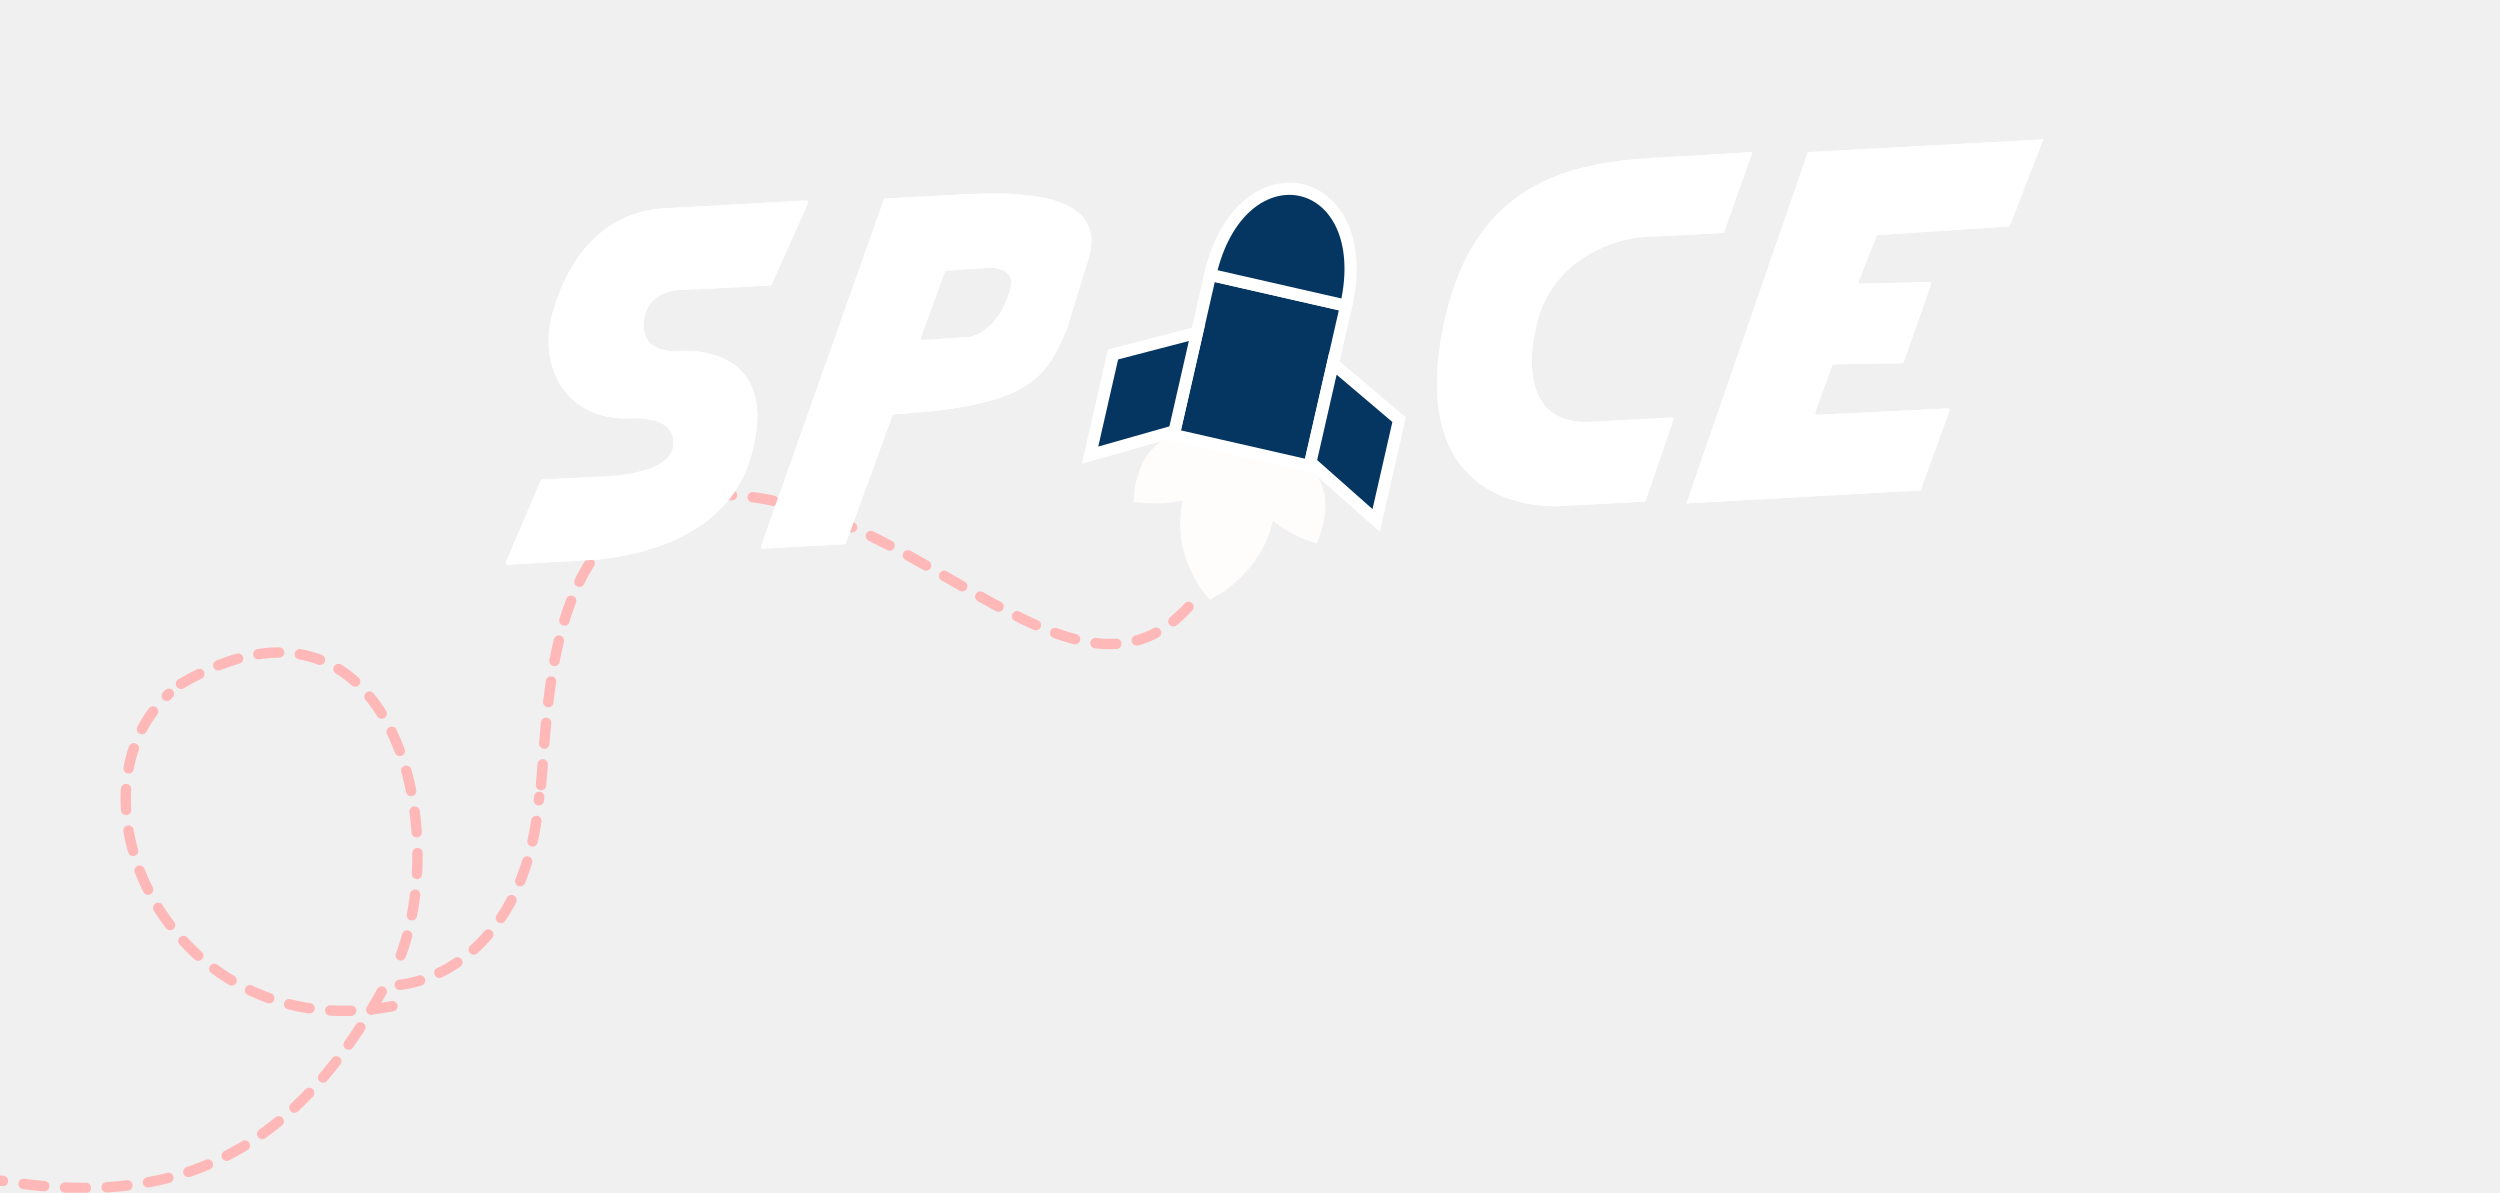
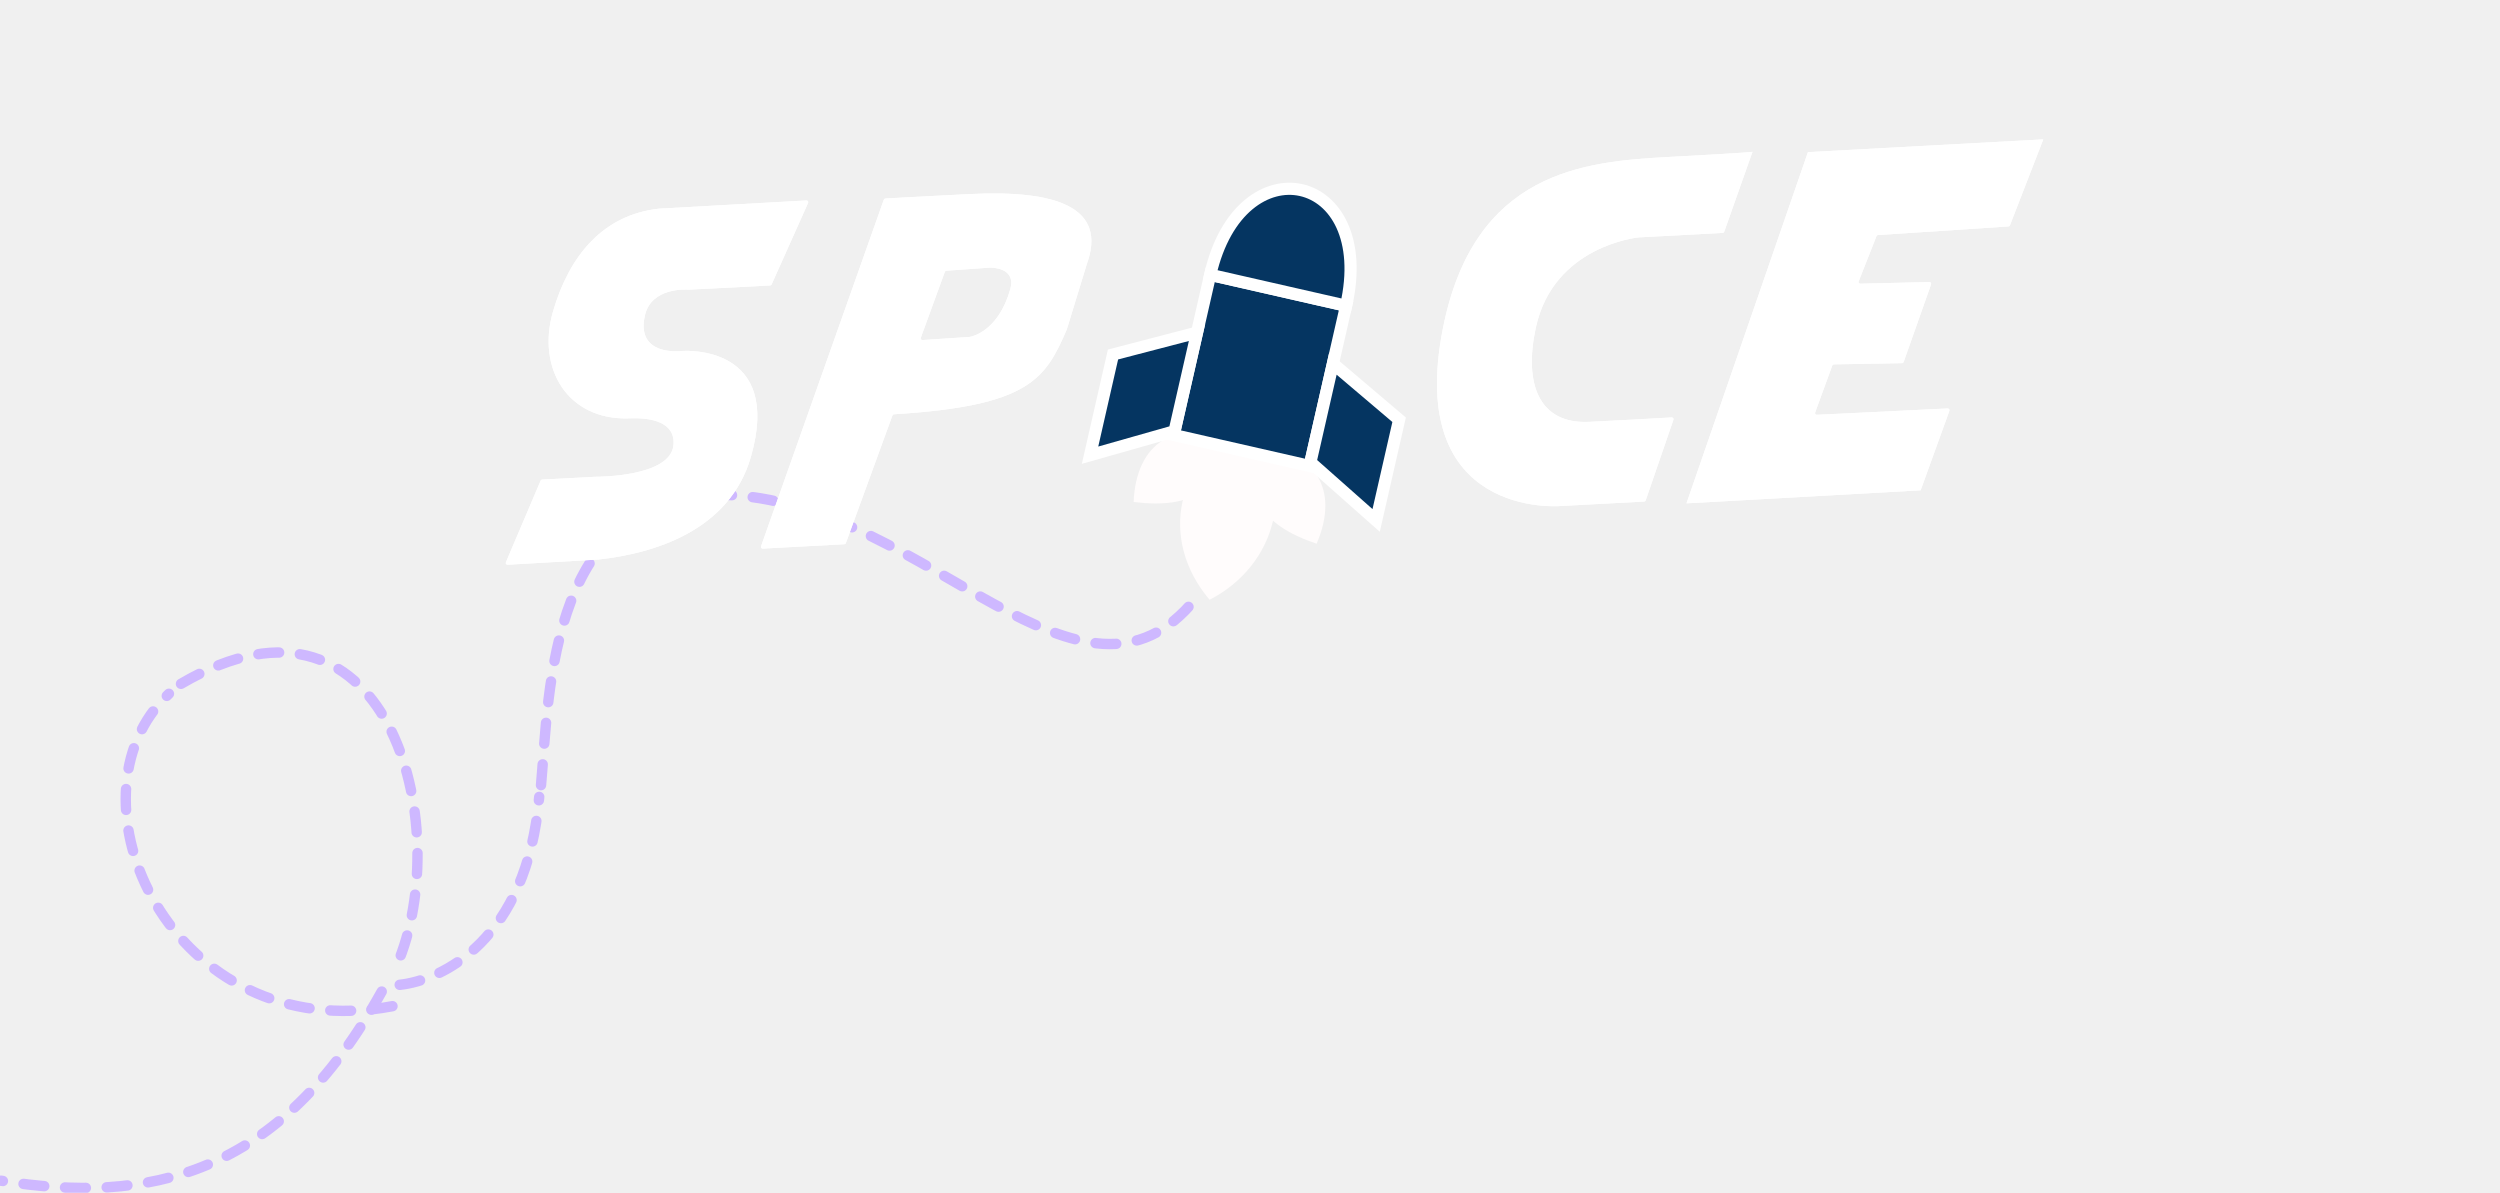
<svg xmlns="http://www.w3.org/2000/svg" width="1440" height="687" viewBox="0 0 1440 687" fill="none">
  <g clip-path="url(#clip0_2895_1404)">
-     <path d="M226.065 579.562C98.57 603.802 33.354 458.832 97.3 399.62" stroke="#FFB8B8" stroke-width="6" stroke-linecap="round" stroke-dasharray="12 12" />
-     <path d="M104.258 393.881C226.798 322.083 263.856 482.594 226.701 560.091" stroke="#FFB8B8" stroke-width="6" stroke-linecap="round" stroke-dasharray="12 12" />
-     <path d="M230.233 567.252C254.119 564.734 303.605 541.86 310.587 459.011" stroke="#FFB8B8" stroke-width="6" stroke-linecap="round" stroke-dasharray="12 12" />
-     <path d="M219.873 571.14C160.736 677.933 85.1 693.764 0.539 680.08" stroke="#FFB8B8" stroke-width="6" stroke-linecap="round" stroke-dasharray="12 12" />
-     <path d="M311.63 452.237C316.455 398.908 315.841 278.715 422.466 285.257C534.138 292.108 623.156 426.448 688.806 344.646" stroke="#FFB8B8" stroke-width="6" stroke-linecap="round" stroke-dasharray="12 12" />
+     <path d="M226.065 579.562C98.57 603.802 33.354 458.832 97.3 399.62" stroke="#CEB8FF" stroke-width="6" stroke-linecap="round" stroke-dasharray="12 12" />
+     <path d="M104.258 393.881C226.798 322.083 263.856 482.594 226.701 560.091" stroke="#CEB8FF" stroke-width="6" stroke-linecap="round" stroke-dasharray="12 12" />
+     <path d="M230.233 567.252C254.119 564.734 303.605 541.86 310.587 459.011" stroke="#CEB8FF" stroke-width="6" stroke-linecap="round" stroke-dasharray="12 12" />
+     <path d="M219.873 571.14C160.736 677.933 85.1 693.764 0.539 680.08" stroke="#CEB8FF" stroke-width="6" stroke-linecap="round" stroke-dasharray="12 12" />
+     <path d="M311.63 452.237C316.455 398.908 315.841 278.715 422.466 285.257C534.138 292.108 623.156 426.448 688.806 344.646" stroke="#CEB8FF" stroke-width="6" stroke-linecap="round" stroke-dasharray="12 12" />
    <path d="M961.787 240.505C962.778 240.448 963.273 240.419 963.573 240.661C963.701 240.763 963.802 240.896 963.866 241.047C964.017 241.401 963.854 241.875 963.528 242.823L948.077 287.732C947.919 288.193 947.839 288.424 947.681 288.585C947.612 288.656 947.532 288.716 947.445 288.763C947.247 288.871 947.003 288.884 946.516 288.911L898.587 291.487C898.576 291.488 898.57 291.488 898.565 291.488C898.563 291.489 898.561 291.489 898.558 291.489C898.553 291.489 898.563 291.488 898.559 291.489C898.002 291.534 809.767 298.548 831.007 189.705C848.83 98.376 912.7 93.012 961.308 90.412C1008.07 87.912 1009.4 87.463 1009.43 87.433L993.317 133.002C993.156 133.457 993.075 133.685 992.917 133.844C992.848 133.914 992.769 133.973 992.682 134.02C992.485 134.127 992.244 134.14 991.761 134.166L943.831 136.742C943.816 136.743 943.809 136.743 943.801 136.744C943.797 136.744 943.793 136.745 943.79 136.745C943.782 136.745 943.79 136.745 943.787 136.745C943.035 136.819 894.912 141.717 884.674 188.546C877.529 221.232 886.518 244.334 915.245 242.996C930.739 242.275 954.059 240.949 961.787 240.505Z" fill="white" />
    <path d="M379.688 120.187C347.504 123.657 327.844 147.14 318.472 179.651C309.099 212.162 326.909 242.209 362.412 240.974C374.921 240.392 389.218 243.066 387.914 256.457C386.131 274.754 344.118 274.628 343.011 274.622C343.008 274.622 343.006 274.622 342.996 274.622C342.991 274.622 342.986 274.622 342.981 274.622C342.971 274.623 342.961 274.623 342.941 274.624C342.117 274.666 330.621 275.253 312.752 276.213C312.296 276.237 312.068 276.25 311.879 276.346C311.797 276.388 311.72 276.442 311.652 276.505C311.497 276.65 311.408 276.858 311.231 277.275L291.859 322.782C291.439 323.769 291.229 324.262 291.37 324.637C291.43 324.796 291.529 324.937 291.659 325.047C291.964 325.307 292.499 325.276 293.57 325.215L344.61 322.291C376.794 318.822 420.272 305.601 432.49 263.221C451.14 198.528 394.422 202.063 393.224 202.145C393.223 202.145 393.227 202.145 393.216 202.146C393.21 202.146 393.206 202.147 393.201 202.147C393.189 202.149 393.181 202.15 393.165 202.152C392.006 202.301 365.95 205.41 371.506 181.55C375.218 165.608 394.886 166.712 396.535 166.833C396.586 166.837 396.612 166.839 396.635 166.839C396.647 166.839 396.654 166.84 396.666 166.84C396.689 166.839 396.715 166.838 396.768 166.835L412.868 166.028C412.868 166.028 412.869 166.028 412.869 166.028C412.869 166.028 412.869 166.028 412.869 166.028C412.869 166.028 412.869 166.028 412.869 166.028C412.883 166.027 424.573 165.432 443.128 164.436C443.575 164.412 443.798 164.4 443.985 164.306C444.067 164.265 444.142 164.213 444.21 164.151C444.364 164.011 444.455 163.808 444.636 163.403L464.959 117.996C465.404 117.001 465.627 116.504 465.49 116.124C465.431 115.963 465.332 115.819 465.203 115.707C464.897 115.443 464.353 115.473 463.264 115.534L408.2 118.6L379.688 120.187Z" fill="white" />
    <path d="M1041.38 87.635L971.419 289.92L1106.28 282.41L1122.47 237.672C1122.81 236.724 1122.98 236.25 1122.83 235.893C1122.77 235.741 1122.67 235.606 1122.55 235.501C1122.25 235.256 1121.74 235.28 1120.74 235.329L1047.63 238.878C1046.62 238.927 1046.12 238.951 1045.82 238.705C1045.69 238.6 1045.59 238.465 1045.53 238.312C1045.38 237.954 1045.56 237.479 1045.9 236.529L1055.22 211.014C1055.39 210.548 1055.48 210.315 1055.64 210.156C1055.72 210.086 1055.8 210.027 1055.89 209.982C1056.09 209.878 1056.34 209.874 1056.84 209.865L1095.05 209.187C1095.55 209.178 1095.8 209.173 1096 209.068C1096.1 209.022 1096.18 208.962 1096.25 208.891C1096.42 208.729 1096.5 208.493 1096.67 208.02L1111.93 164.815C1112.25 163.893 1112.42 163.432 1112.27 163.08C1112.21 162.93 1112.12 162.797 1111.99 162.692C1111.7 162.447 1111.21 162.459 1110.24 162.483L1072.68 163.393C1071.66 163.418 1071.16 163.43 1070.87 163.176C1070.74 163.068 1070.65 162.931 1070.59 162.776C1070.45 162.414 1070.63 161.944 1071.01 161.002L1080.68 136.45C1080.85 136.022 1080.94 135.808 1081.09 135.658C1081.16 135.592 1081.23 135.536 1081.32 135.492C1081.51 135.391 1081.74 135.376 1082.2 135.345L1156.38 130.457C1156.84 130.427 1157.07 130.411 1157.26 130.31C1157.34 130.265 1157.42 130.209 1157.49 130.142C1157.64 129.991 1157.73 129.775 1157.89 129.344L1176.93 80.286L1041.38 87.635Z" fill="white" />
    <path fill-rule="evenodd" clip-rule="evenodd" d="M438.732 313.603C438.396 314.552 438.228 315.026 438.377 315.382C438.441 315.534 438.541 315.668 438.668 315.772C438.968 316.016 439.471 315.988 440.476 315.934L485.834 313.496C486.312 313.47 486.551 313.457 486.747 313.353C486.833 313.307 486.912 313.248 486.981 313.179C487.138 313.023 487.22 312.798 487.384 312.348L513.88 239.738C514.043 239.292 514.124 239.068 514.28 238.912C514.349 238.844 514.426 238.786 514.511 238.739C514.705 238.634 514.952 238.619 515.444 238.588C592.747 233.751 602.152 218.452 614.5 189.674L625.939 152.315C637.971 119.543 608.838 109.26 558.416 111.792C526.911 113.374 515.595 114.01 511.538 114.265C510.333 114.341 509.731 114.378 509.536 114.485C509.402 114.559 509.411 114.552 509.304 114.66C509.148 114.819 508.941 115.403 508.527 116.57L438.732 313.603ZM570.146 154.155C570.143 154.155 570.141 154.155 570.133 154.156C570.13 154.156 570.125 154.156 570.122 154.156C570.114 154.157 570.108 154.157 570.096 154.158L545.576 155.897C545.107 155.93 544.872 155.947 544.68 156.052C544.596 156.099 544.519 156.157 544.452 156.225C544.297 156.38 544.217 156.601 544.056 157.043L530.767 193.461C530.414 194.426 530.238 194.909 530.388 195.27C530.452 195.424 530.554 195.559 530.683 195.663C530.988 195.909 531.5 195.875 532.526 195.807L558.383 194.094C558.404 194.093 558.415 194.092 558.43 194.09C558.435 194.09 558.447 194.089 558.452 194.088C558.467 194.086 558.474 194.085 558.487 194.083C559.48 193.932 574.879 191.204 581.909 166.634C585.563 153.863 570.771 154.138 570.146 154.155Z" fill="white" />
    <path d="M961.787 240.505C962.778 240.448 963.273 240.419 963.573 240.661C963.701 240.763 963.802 240.896 963.866 241.047C964.017 241.401 963.854 241.875 963.528 242.823L948.077 287.732C947.919 288.193 947.839 288.424 947.681 288.585C947.612 288.656 947.532 288.716 947.445 288.763C947.247 288.871 947.003 288.884 946.516 288.911L898.587 291.487C898.576 291.488 898.57 291.488 898.565 291.488C898.563 291.489 898.561 291.489 898.558 291.489C898.553 291.489 898.563 291.488 898.559 291.489C898.002 291.534 809.767 298.548 831.007 189.705C848.83 98.376 912.7 93.012 961.308 90.412C1008.07 87.912 1009.4 87.463 1009.43 87.433L993.317 133.002C993.156 133.457 993.075 133.685 992.917 133.844C992.848 133.914 992.769 133.973 992.682 134.02C992.485 134.127 992.244 134.14 991.761 134.166L943.831 136.742C943.816 136.743 943.809 136.743 943.801 136.744C943.797 136.744 943.793 136.745 943.79 136.745C943.782 136.745 943.79 136.745 943.787 136.745C943.035 136.819 894.912 141.717 884.674 188.546C877.529 221.232 886.518 244.334 915.245 242.996C930.739 242.275 954.059 240.949 961.787 240.505Z" fill="white" />
    <path d="M379.688 120.187C347.504 123.657 327.844 147.14 318.472 179.651C309.099 212.162 326.909 242.209 362.412 240.974C374.921 240.392 389.218 243.066 387.914 256.457C386.131 274.754 344.118 274.628 343.011 274.622C343.008 274.622 343.006 274.622 342.996 274.622C342.991 274.622 342.986 274.622 342.981 274.622C342.971 274.623 342.961 274.623 342.941 274.624C342.117 274.666 330.621 275.253 312.752 276.213C312.296 276.237 312.068 276.25 311.879 276.346C311.797 276.388 311.72 276.442 311.652 276.505C311.497 276.65 311.408 276.858 311.231 277.275L291.859 322.782C291.439 323.769 291.229 324.262 291.37 324.637C291.43 324.796 291.529 324.937 291.659 325.047C291.964 325.307 292.499 325.276 293.57 325.215L344.61 322.291C376.794 318.822 420.272 305.601 432.49 263.221C451.14 198.528 394.422 202.063 393.224 202.145C393.223 202.145 393.227 202.145 393.216 202.146C393.21 202.146 393.206 202.147 393.201 202.147C393.189 202.149 393.181 202.15 393.165 202.152C392.006 202.301 365.95 205.41 371.506 181.55C375.218 165.608 394.886 166.712 396.535 166.833C396.586 166.837 396.612 166.839 396.635 166.839C396.647 166.839 396.654 166.84 396.666 166.84C396.689 166.839 396.715 166.838 396.768 166.835L412.868 166.028C412.868 166.028 412.869 166.028 412.869 166.028C412.869 166.028 412.869 166.028 412.869 166.028C412.869 166.028 412.869 166.028 412.869 166.028C412.883 166.027 424.573 165.432 443.128 164.436C443.575 164.412 443.798 164.4 443.985 164.306C444.067 164.265 444.142 164.213 444.21 164.151C444.364 164.011 444.455 163.808 444.636 163.403L464.959 117.996C465.404 117.001 465.627 116.504 465.49 116.124C465.431 115.963 465.332 115.819 465.203 115.707C464.897 115.443 464.353 115.473 463.264 115.534L408.2 118.6L379.688 120.187Z" fill="white" />
    <path d="M1041.38 87.635L971.419 289.92L1106.28 282.41L1122.47 237.672C1122.81 236.724 1122.98 236.25 1122.83 235.893C1122.77 235.741 1122.67 235.606 1122.55 235.501C1122.25 235.256 1121.74 235.28 1120.74 235.329L1047.63 238.878C1046.62 238.927 1046.12 238.951 1045.82 238.705C1045.69 238.6 1045.59 238.465 1045.53 238.312C1045.38 237.954 1045.56 237.479 1045.9 236.529L1055.22 211.014C1055.39 210.548 1055.48 210.315 1055.64 210.156C1055.72 210.086 1055.8 210.027 1055.89 209.982C1056.09 209.878 1056.34 209.874 1056.84 209.865L1095.05 209.187C1095.55 209.178 1095.8 209.173 1096 209.068C1096.1 209.022 1096.18 208.962 1096.25 208.891C1096.42 208.729 1096.5 208.493 1096.67 208.02L1111.93 164.815C1112.25 163.893 1112.42 163.432 1112.27 163.08C1112.21 162.93 1112.12 162.797 1111.99 162.692C1111.7 162.447 1111.21 162.459 1110.24 162.483L1072.68 163.393C1071.66 163.418 1071.16 163.43 1070.87 163.176C1070.74 163.068 1070.65 162.931 1070.59 162.776C1070.45 162.414 1070.63 161.944 1071.01 161.002L1080.68 136.45C1080.85 136.022 1080.94 135.808 1081.09 135.658C1081.16 135.592 1081.23 135.536 1081.32 135.492C1081.51 135.391 1081.74 135.376 1082.2 135.345L1156.38 130.457C1156.84 130.427 1157.07 130.411 1157.26 130.31C1157.34 130.265 1157.42 130.209 1157.49 130.142C1157.64 129.991 1157.73 129.775 1157.89 129.344L1176.93 80.286L1041.38 87.635Z" fill="white" />
    <path fill-rule="evenodd" clip-rule="evenodd" d="M438.732 313.603C438.396 314.552 438.228 315.026 438.377 315.382C438.441 315.534 438.541 315.668 438.668 315.772C438.968 316.016 439.471 315.988 440.476 315.934L485.834 313.496C486.312 313.47 486.551 313.457 486.747 313.353C486.833 313.307 486.912 313.248 486.981 313.179C487.138 313.023 487.22 312.798 487.384 312.348L513.88 239.738C514.043 239.292 514.124 239.068 514.28 238.912C514.349 238.844 514.426 238.786 514.511 238.739C514.705 238.634 514.952 238.619 515.444 238.588C592.747 233.751 602.152 218.452 614.5 189.674L625.939 152.315C637.971 119.543 608.838 109.26 558.416 111.792C526.911 113.374 515.595 114.01 511.538 114.265C510.333 114.341 509.731 114.378 509.536 114.485C509.402 114.559 509.411 114.552 509.304 114.66C509.148 114.819 508.941 115.403 508.527 116.57L438.732 313.603ZM570.146 154.155C570.143 154.155 570.141 154.155 570.133 154.156C570.13 154.156 570.125 154.156 570.122 154.156C570.114 154.157 570.108 154.157 570.096 154.158L545.576 155.897C545.107 155.93 544.872 155.947 544.68 156.052C544.596 156.099 544.519 156.157 544.452 156.225C544.297 156.38 544.217 156.601 544.056 157.043L530.767 193.461C530.414 194.426 530.238 194.909 530.388 195.27C530.452 195.424 530.554 195.559 530.683 195.663C530.988 195.909 531.5 195.875 532.526 195.807L558.383 194.094C558.404 194.093 558.415 194.092 558.43 194.09C558.435 194.09 558.447 194.089 558.452 194.088C558.467 194.086 558.474 194.085 558.487 194.083C559.48 193.932 574.879 191.204 581.909 166.634C585.563 153.863 570.771 154.138 570.146 154.155Z" fill="white" />
    <path d="M707.272 252.229C677.312 241.819 654.399 254.682 652.969 289.135C687.601 293.486 703.296 281.464 707.272 252.229Z" fill="#FFFCFC" />
    <path d="M725.431 256.371C756.942 259.98 772.011 281.507 758.361 313.172C725.268 302.077 716.337 284.439 725.431 256.371Z" fill="#FFFCFC" />
    <path d="M719.413 245.984C747.484 278.672 735.454 325.578 696.724 345.463C666.964 310.443 677.412 262.69 719.413 245.984Z" fill="#FFFCFC" />
    <path d="M775.356 176.122L697.08 158.269L676.033 250.545L754.31 268.398L775.356 176.122Z" fill="#053561" stroke="white" stroke-width="7" />
    <path d="M697.08 158.269C714.528 81.767 793.015 98.698 775.356 176.122L697.08 158.269Z" fill="#053561" stroke="white" stroke-width="7" />
    <path d="M641.095 204.19L689.485 191.567L676.527 248.383L627.867 262.19L641.095 204.19Z" fill="#053561" stroke="white" stroke-width="7" />
    <path d="M805.893 241.777L767.762 209.42L754.803 266.236L792.664 299.776L805.893 241.777Z" fill="#053561" stroke="white" stroke-width="7" />
  </g>
  <defs>
    <clipPath id="clip0_2895_1404">
      <rect width="1440" height="687" fill="white" />
    </clipPath>
  </defs>
</svg>
